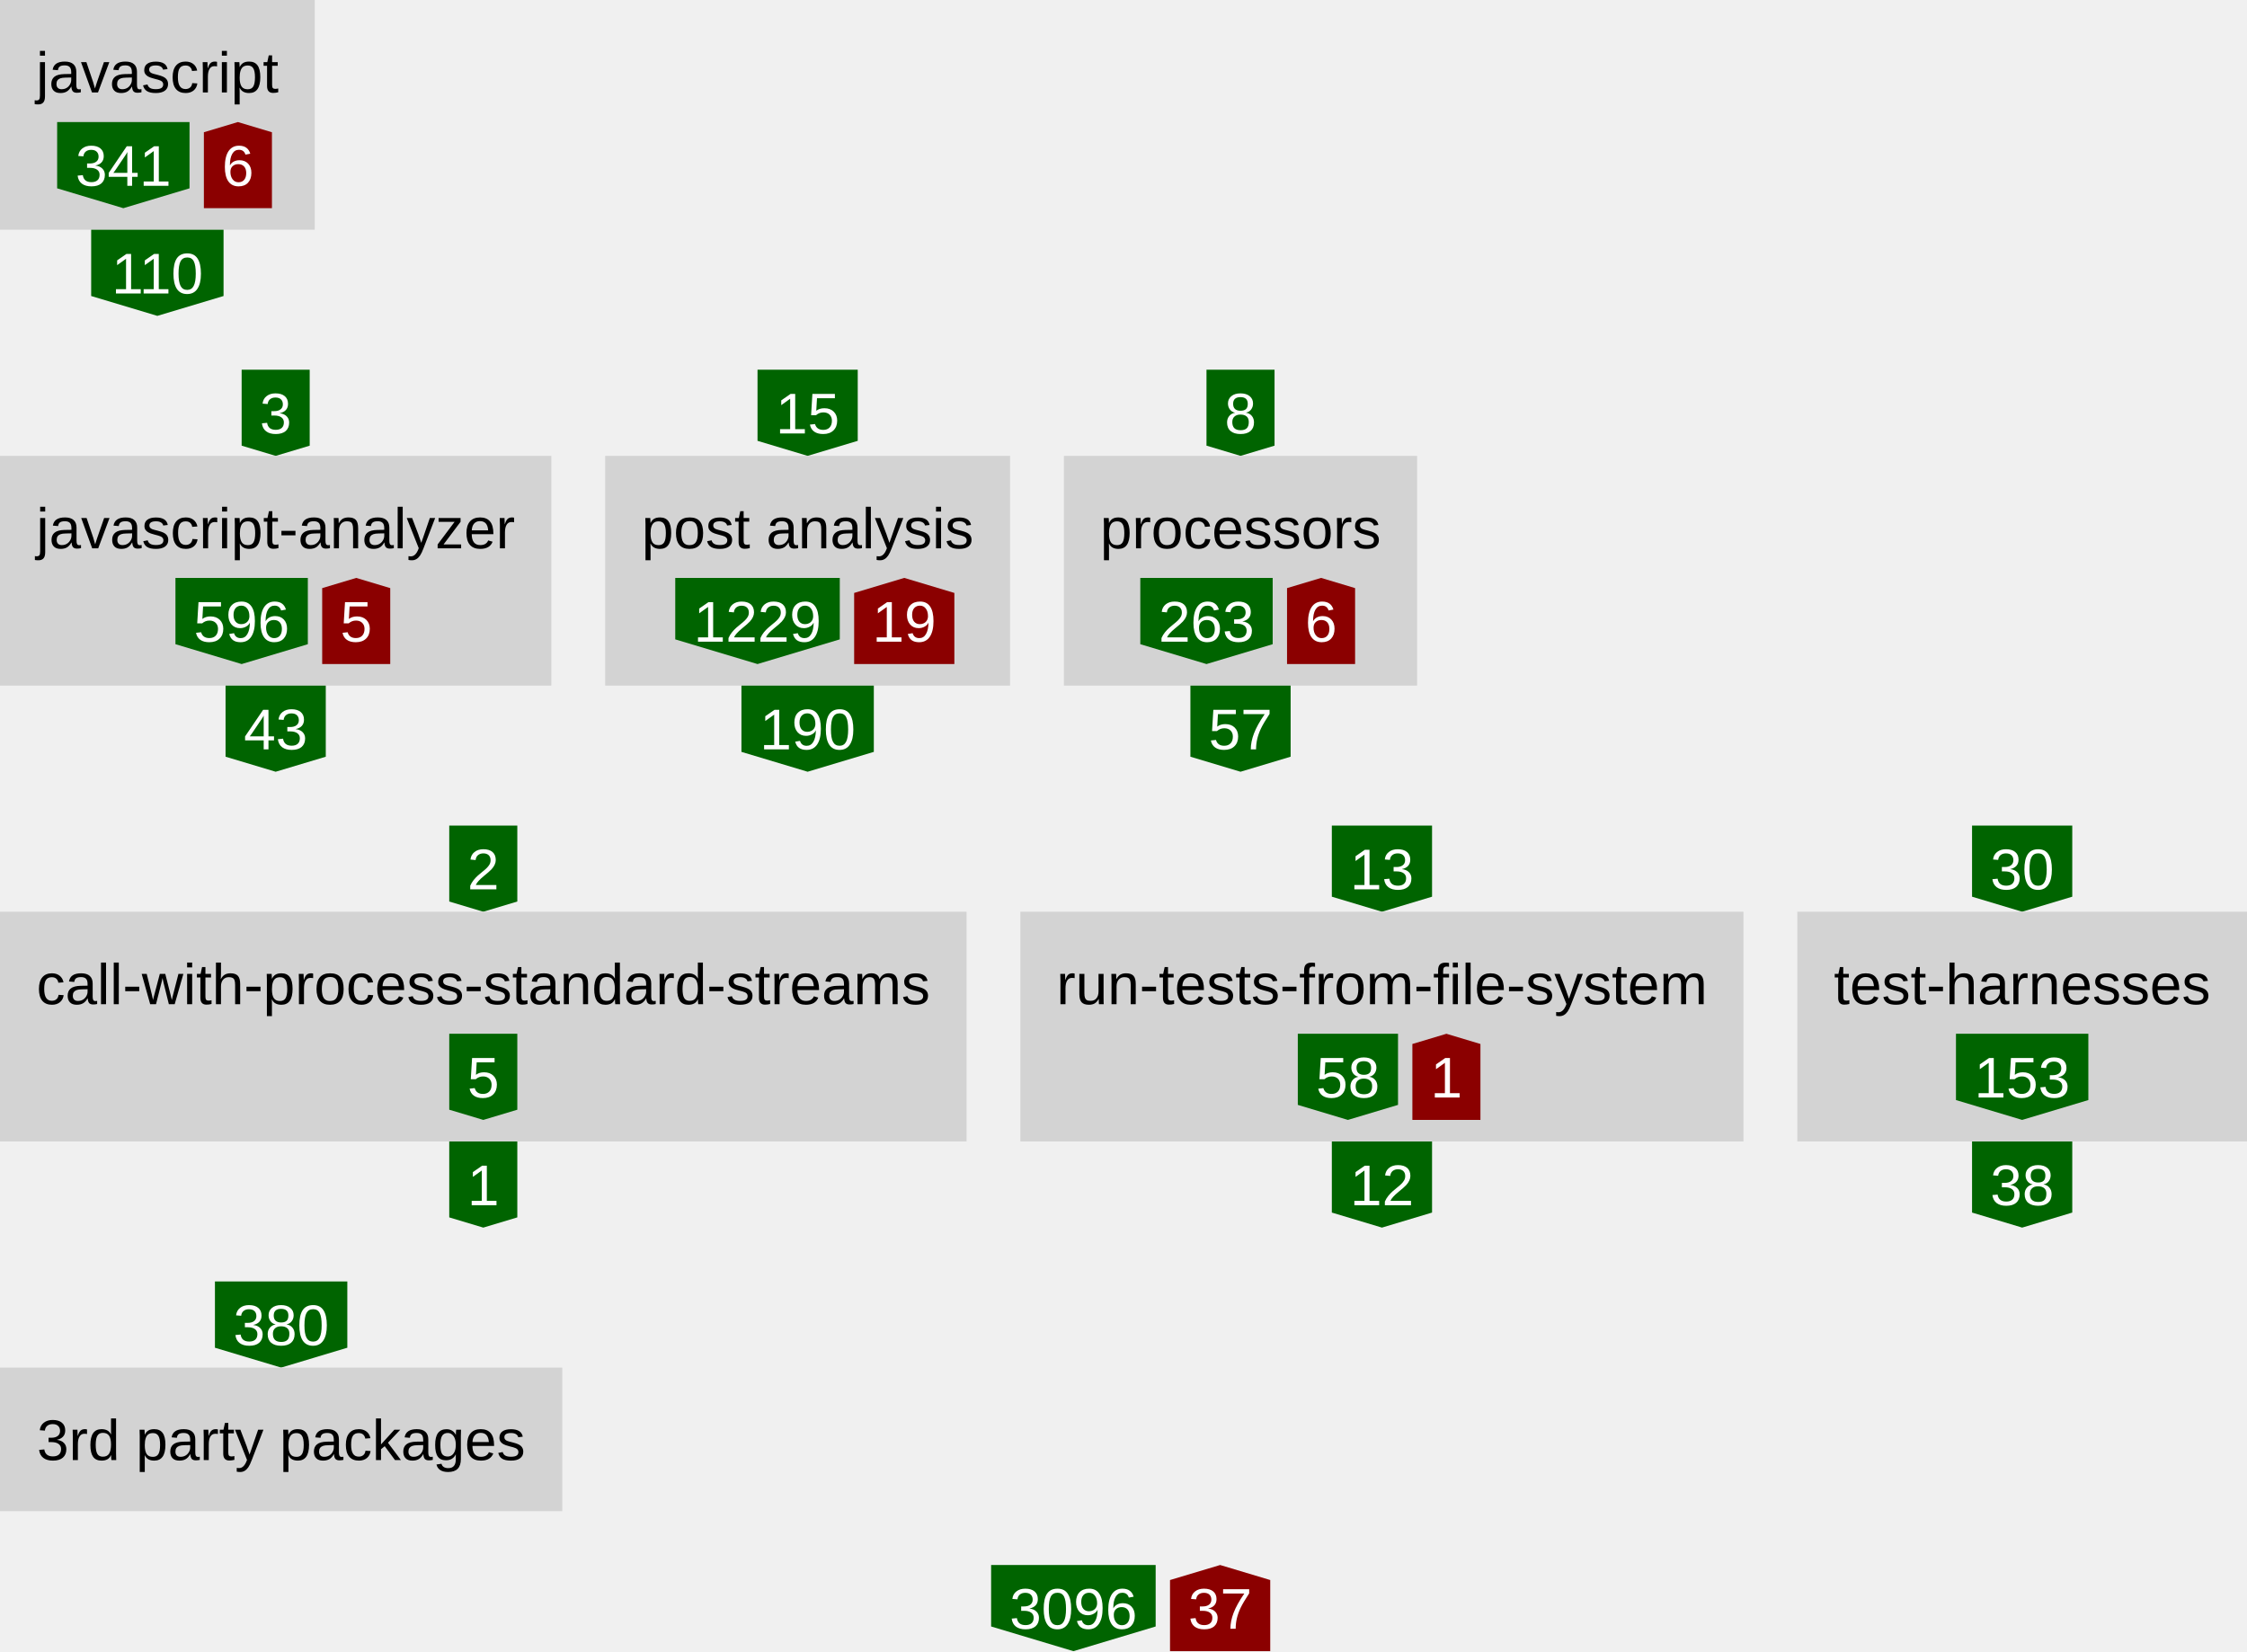
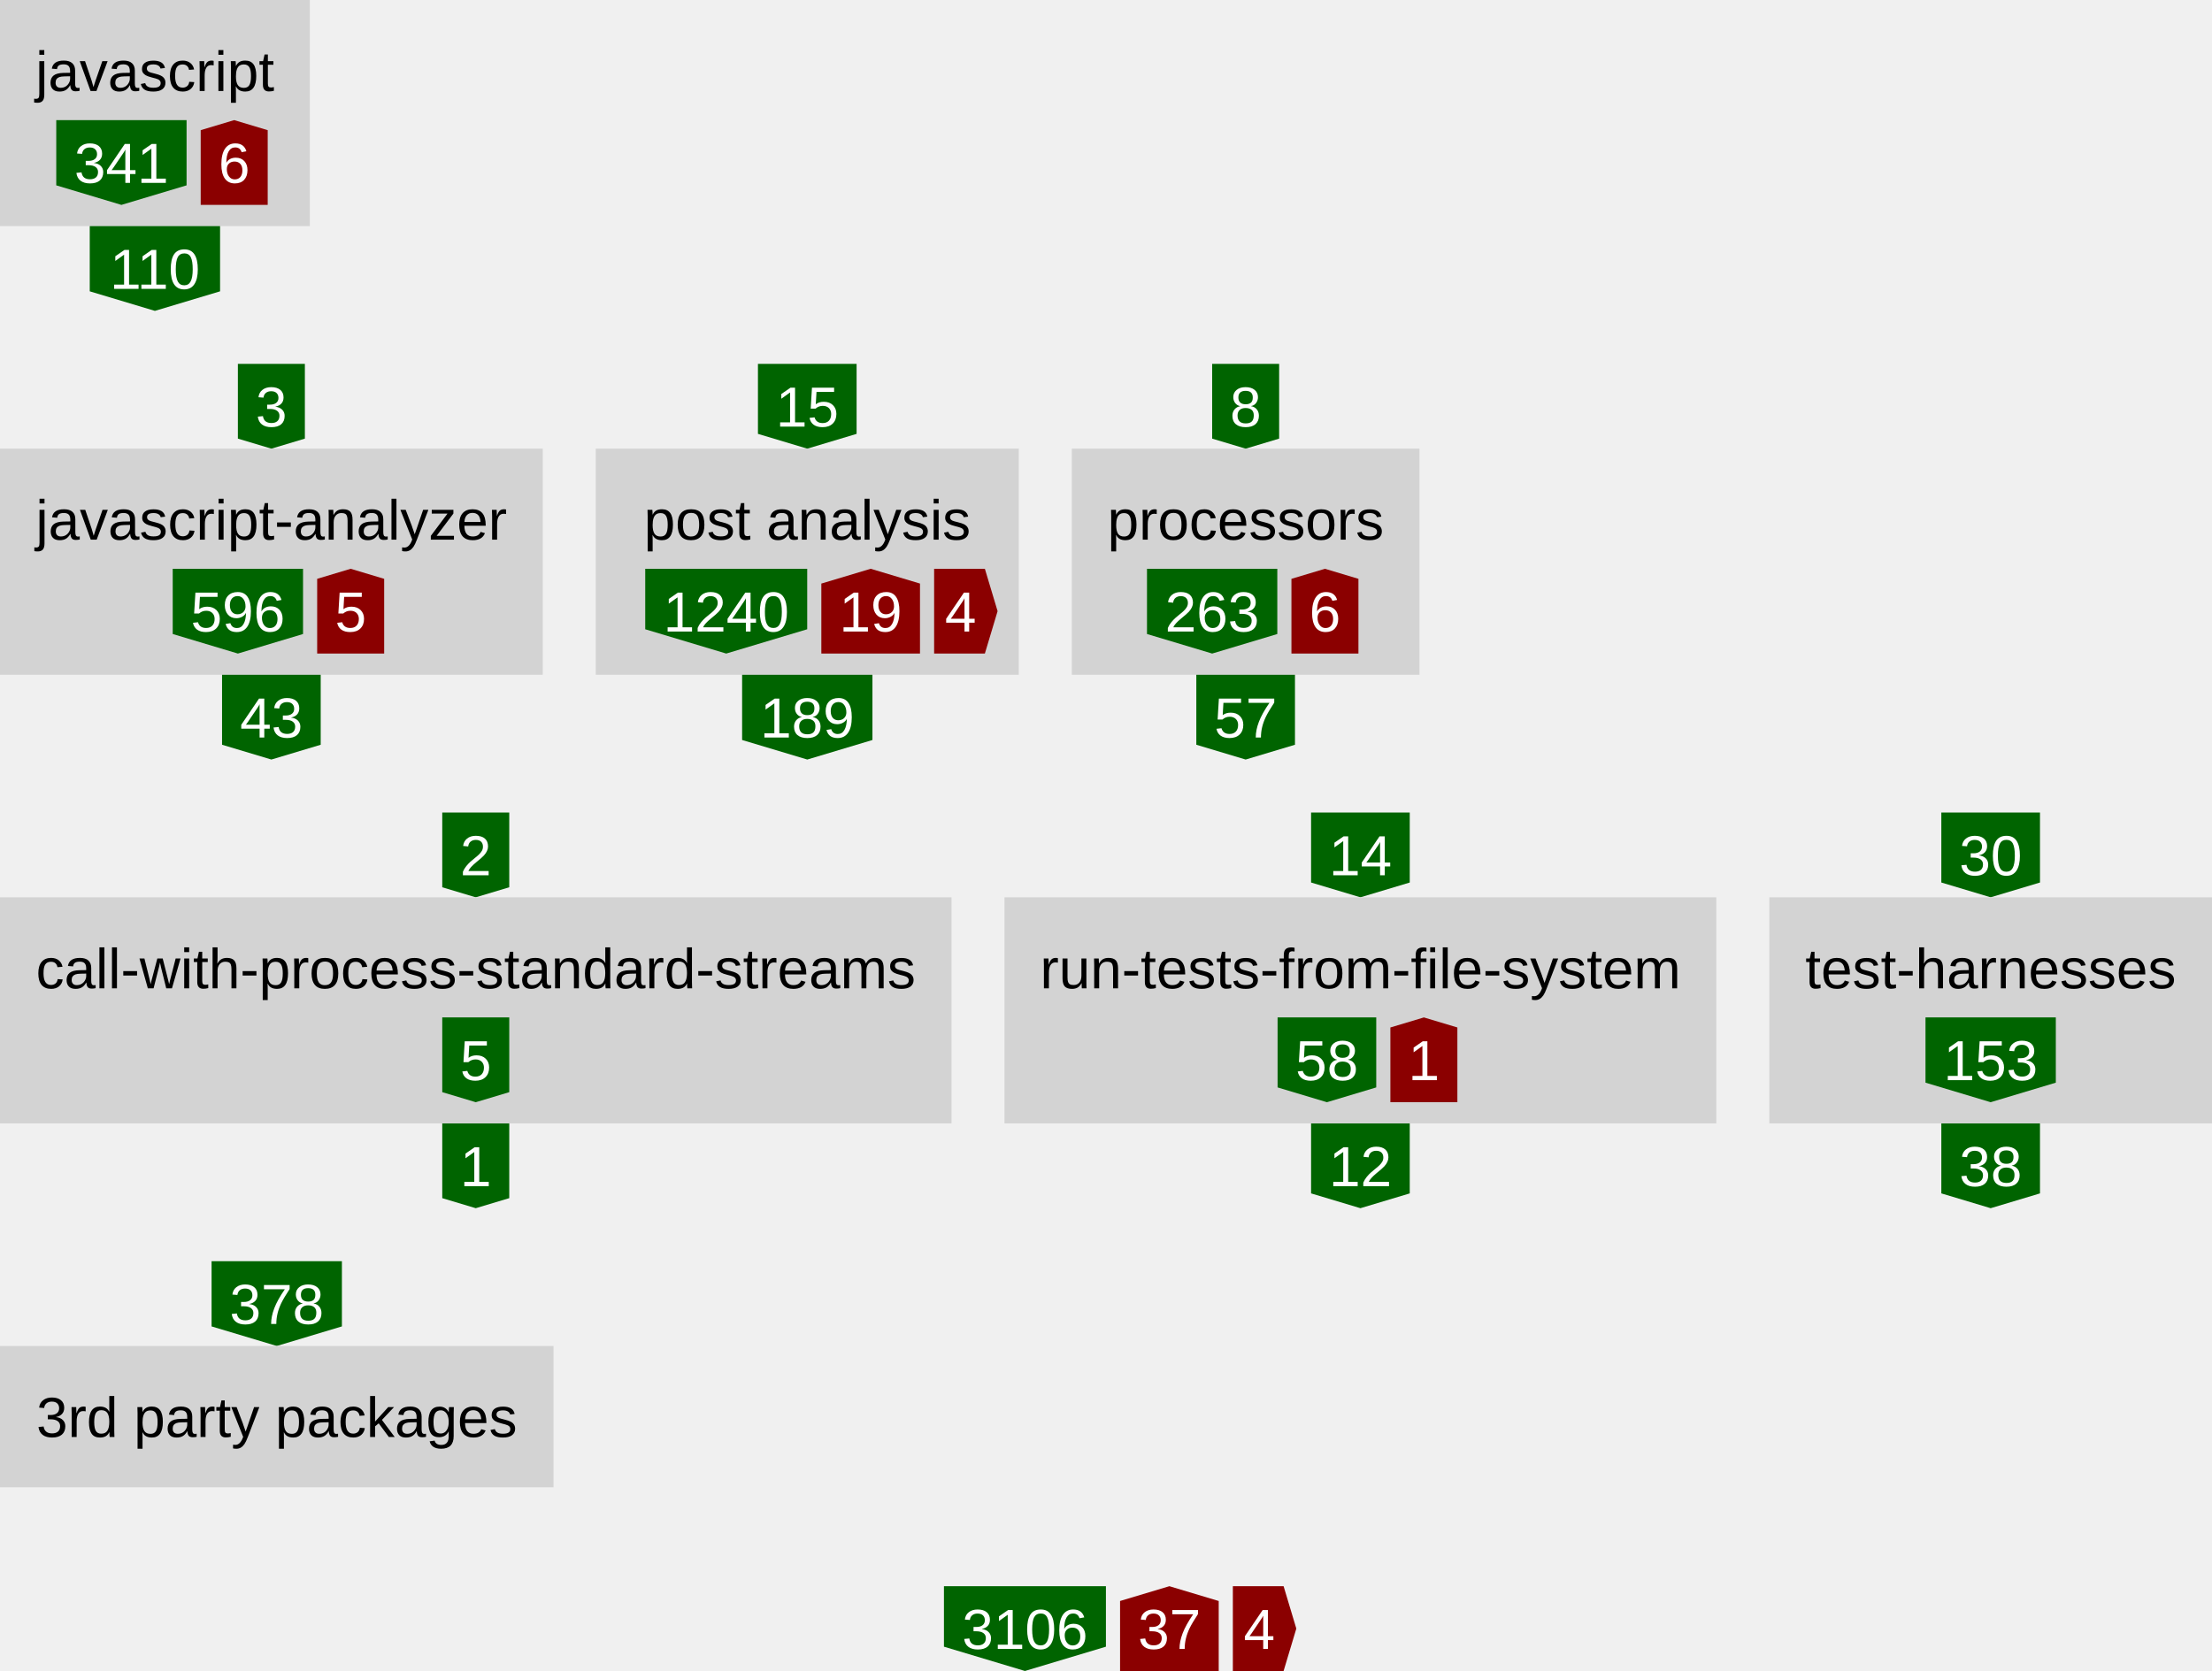
- <svg xmlns="http://www.w3.org/2000/svg" height="460" width="626">
+ <svg xmlns="http://www.w3.org/2000/svg" height="473" width="626">
  <defs>
-     <style type="text/css">text{font-family:arial;font-size:16px}g.anonymous&gt;text{font-style:italic}g.parent&gt;rect{fill:none;stroke:gray}g.item&gt;rect{fill:lightgray}g.item&gt;text{text-anchor:middle}g.dependency&gt;text{fill:white;text-anchor:middle}</style>
+     <style type="text/css">text{font-family:arial;font-size:16px}g.anonymous&gt;text{font-style:italic}g.item&gt;rect{fill:lightgray}g.item&gt;text{text-anchor:middle}g.dependency&gt;text{fill:white;text-anchor:middle}</style>
  </defs>
  <symbol id="down-arrow" preserveAspectRatio="xMidYMax slice" viewBox="0,0,1,1">
    <polygon fill="darkgreen" points="0,0.85 0,0 1,0 1,0.85 0.5,1" />
  </symbol>
  <symbol id="right-arrow" preserveAspectRatio="xMaxYMid slice" viewBox="0,0,1,1">
    <polygon fill="darkred" points="0.85,0 0,0 0,1 0.85,1 1,0.5" />
  </symbol>
  <symbol id="up-arrow" preserveAspectRatio="xMidYMin slice" viewBox="0,0,1,1">
    <polygon fill="darkred" points="0,0.15 0,1 1,1 1,0.15 0.5,0" />
  </symbol>
  <g class="item">
    <rect height="64" width="87.68" />
    <text x="43.84" y="25.76">javascript</text>
    <g class="dependency">
      <use href="#down-arrow" height="24" width="36.88" x="15.92" y="34" />
      <text x="34.36" y="51.76">341</text>
    </g>
    <g class="dependency">
      <use href="#up-arrow" height="24" width="18.96" x="56.8" y="34" />
      <text x="66.28" y="51.76">6</text>
    </g>
  </g>
  <g class="dependency">
    <use href="#down-arrow" height="24" width="36.88" x="25.4" y="64" />
    <text x="43.84" y="81.76">110</text>
  </g>
  <g class="dependency">
    <use href="#down-arrow" height="24" width="18.96" x="67.32" y="103" />
    <text x="76.8" y="120.76">3</text>
  </g>
  <g class="item">
    <rect height="64" width="153.6" y="127" />
    <text x="76.8" y="152.76">javascript-analyzer</text>
    <g class="dependency">
      <use href="#down-arrow" height="24" width="36.88" x="48.88" y="161" />
      <text x="67.32" y="178.76">596</text>
    </g>
    <g class="dependency">
      <use href="#up-arrow" height="24" width="18.96" x="89.76" y="161" />
      <text x="99.24" y="178.76">5</text>
    </g>
  </g>
  <g class="dependency">
    <use href="#down-arrow" height="24" width="27.92" x="62.84" y="191" />
    <text x="76.8" y="208.76">43</text>
  </g>
  <g class="dependency">
-     <use href="#down-arrow" height="24" width="27.92" x="211.04" y="103" />
-     <text x="225" y="120.76">15</text>
+     <use href="#down-arrow" height="24" width="27.92" x="214.5" y="103" />
+     <text x="228.46" y="120.76">15</text>
  </g>
  <g class="item">
-     <rect height="64" width="112.8" x="168.6" y="127" />
-     <text x="225" y="152.76">post analysis</text>
+     <rect height="64" width="119.72" x="168.6" y="127" />
+     <text x="228.46" y="152.76">post analysis</text>
    <g class="dependency">
-       <use href="#down-arrow" height="24" width="45.84" x="188.12" y="161" />
-       <text x="211.04" y="178.76">1229</text>
+       <use href="#down-arrow" height="24" width="45.84" x="182.6" y="161" />
+       <text x="205.52" y="178.76">1240</text>
    </g>
    <g class="dependency">
-       <use href="#up-arrow" height="24" width="27.92" x="237.96" y="161" />
-       <text x="251.92" y="178.76">19</text>
+       <use href="#up-arrow" height="24" width="27.92" x="232.44" y="161" />
+       <text x="246.4" y="178.76">19</text>
+     </g>
+     <g class="dependency">
+       <use href="#right-arrow" height="24" width="17.96" x="264.36" y="161" />
+       <text x="271.84" y="178.76">4</text>
    </g>
  </g>
  <g class="dependency">
-     <use href="#down-arrow" height="24" width="36.88" x="206.56" y="191" />
-     <text x="225" y="208.76">190</text>
+     <use href="#down-arrow" height="24" width="36.88" x="210.02" y="191" />
+     <text x="228.46" y="208.76">189</text>
  </g>
  <g class="dependency">
-     <use href="#down-arrow" height="24" width="18.96" x="336.12" y="103" />
-     <text x="345.6" y="120.76">8</text>
+     <use href="#down-arrow" height="24" width="18.96" x="343.04" y="103" />
+     <text x="352.52" y="120.76">8</text>
  </g>
  <g class="item">
-     <rect height="64" width="98.4" x="296.4" y="127" />
-     <text x="345.6" y="152.76">processors</text>
+     <rect height="64" width="98.4" x="303.32" y="127" />
+     <text x="352.52" y="152.76">processors</text>
    <g class="dependency">
-       <use href="#down-arrow" height="24" width="36.88" x="317.68" y="161" />
-       <text x="336.12" y="178.76">263</text>
+       <use href="#down-arrow" height="24" width="36.88" x="324.6" y="161" />
+       <text x="343.04" y="178.76">263</text>
    </g>
    <g class="dependency">
-       <use href="#up-arrow" height="24" width="18.96" x="358.56" y="161" />
-       <text x="368.04" y="178.76">6</text>
+       <use href="#up-arrow" height="24" width="18.96" x="365.48" y="161" />
+       <text x="374.96" y="178.76">6</text>
    </g>
  </g>
  <g class="dependency">
-     <use href="#down-arrow" height="24" width="27.92" x="331.64" y="191" />
-     <text x="345.6" y="208.76">57</text>
+     <use href="#down-arrow" height="24" width="27.92" x="338.56" y="191" />
+     <text x="352.52" y="208.76">57</text>
  </g>
  <g class="dependency">
    <use href="#down-arrow" height="24" width="18.96" x="125.16" y="230" />
    <text x="134.64" y="247.76">2</text>
  </g>
  <g class="item">
    <rect height="64" width="269.28" y="254" />
    <text x="134.64" y="279.76">call-with-process-standard-streams</text>
    <g class="dependency">
      <use href="#down-arrow" height="24" width="18.96" x="125.16" y="288" />
      <text x="134.64" y="305.76">5</text>
    </g>
  </g>
  <g class="dependency">
    <use href="#down-arrow" height="24" width="18.96" x="125.16" y="318" />
    <text x="134.64" y="335.76">1</text>
  </g>
  <g class="dependency">
    <use href="#down-arrow" height="24" width="27.92" x="371.04" y="230" />
-     <text x="385" y="247.76">13</text>
+     <text x="385" y="247.76">14</text>
  </g>
  <g class="item">
    <rect height="64" width="201.44" x="284.28" y="254" />
    <text x="385" y="279.76">run-tests-from-file-system</text>
    <g class="dependency">
      <use href="#down-arrow" height="24" width="27.92" x="361.56" y="288" />
      <text x="375.52" y="305.76">58</text>
    </g>
    <g class="dependency">
      <use href="#up-arrow" height="24" width="18.96" x="393.48" y="288" />
      <text x="402.96" y="305.76">1</text>
    </g>
  </g>
  <g class="dependency">
    <use href="#down-arrow" height="24" width="27.92" x="371.04" y="318" />
    <text x="385" y="335.76">12</text>
  </g>
  <g class="dependency">
    <use href="#down-arrow" height="24" width="27.92" x="549.4" y="230" />
    <text x="563.36" y="247.76">30</text>
  </g>
  <g class="item">
    <rect height="64" width="125.28" x="500.72" y="254" />
    <text x="563.36" y="279.76">test-harnesses</text>
    <g class="dependency">
      <use href="#down-arrow" height="24" width="36.88" x="544.92" y="288" />
      <text x="563.36" y="305.76">153</text>
    </g>
  </g>
  <g class="dependency">
    <use href="#down-arrow" height="24" width="27.92" x="549.4" y="318" />
    <text x="563.36" y="335.76">38</text>
  </g>
  <g class="dependency">
    <use href="#down-arrow" height="24" width="36.88" x="59.88" y="357" />
-     <text x="78.32" y="374.76">380</text>
+     <text x="78.32" y="374.76">378</text>
  </g>
  <g class="item">
    <rect height="40" width="156.64" y="381" />
    <text x="78.32" y="406.76">3rd party packages</text>
  </g>
  <g class="dependency">
-     <use href="#down-arrow" height="24" width="45.84" x="276.12" y="436" />
-     <text x="299.04" y="453.76">3096</text>
+     <use href="#down-arrow" height="24" width="45.84" x="267.14" y="449" />
+     <text x="290.06" y="466.76">3106</text>
  </g>
  <g class="dependency">
-     <use href="#up-arrow" height="24" width="27.92" x="325.96" y="436" />
-     <text x="339.92" y="453.76">37</text>
+     <use href="#up-arrow" height="24" width="27.92" x="316.98" y="449" />
+     <text x="330.94" y="466.76">37</text>
+   </g>
+   <g class="dependency">
+     <use href="#right-arrow" height="24" width="17.96" x="348.9" y="449" />
+     <text x="356.38" y="466.76">4</text>
  </g>
</svg>
